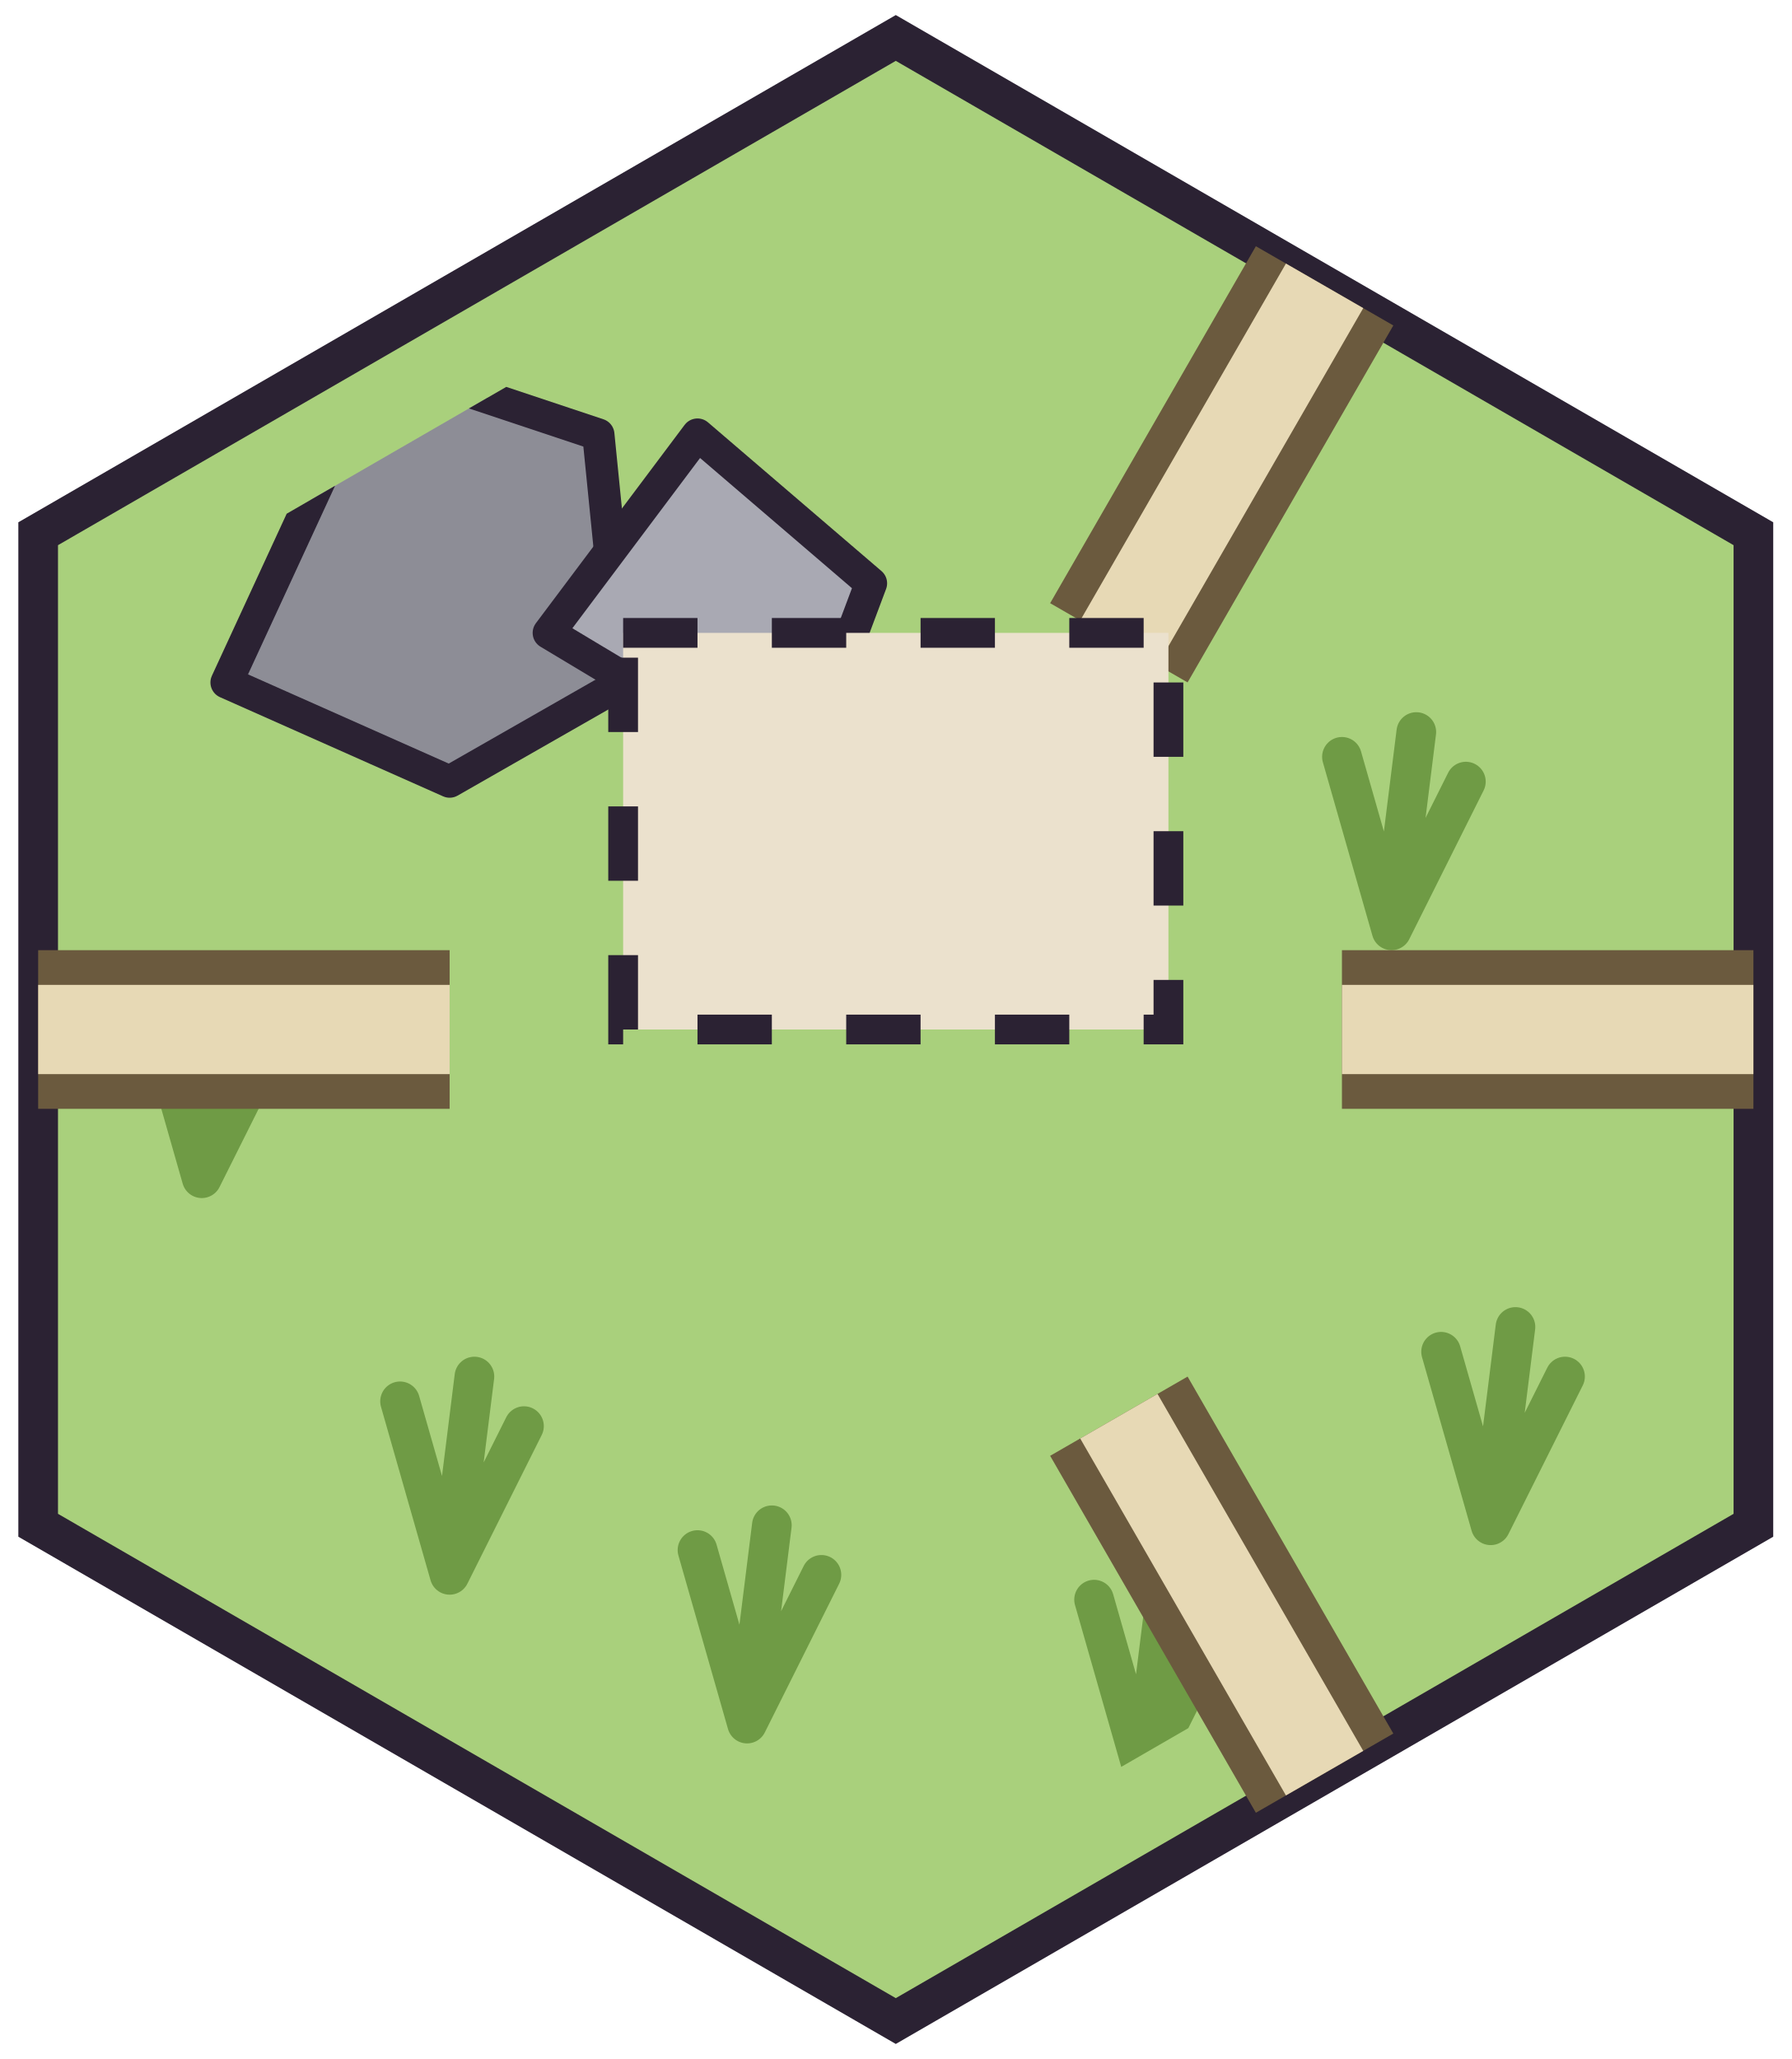
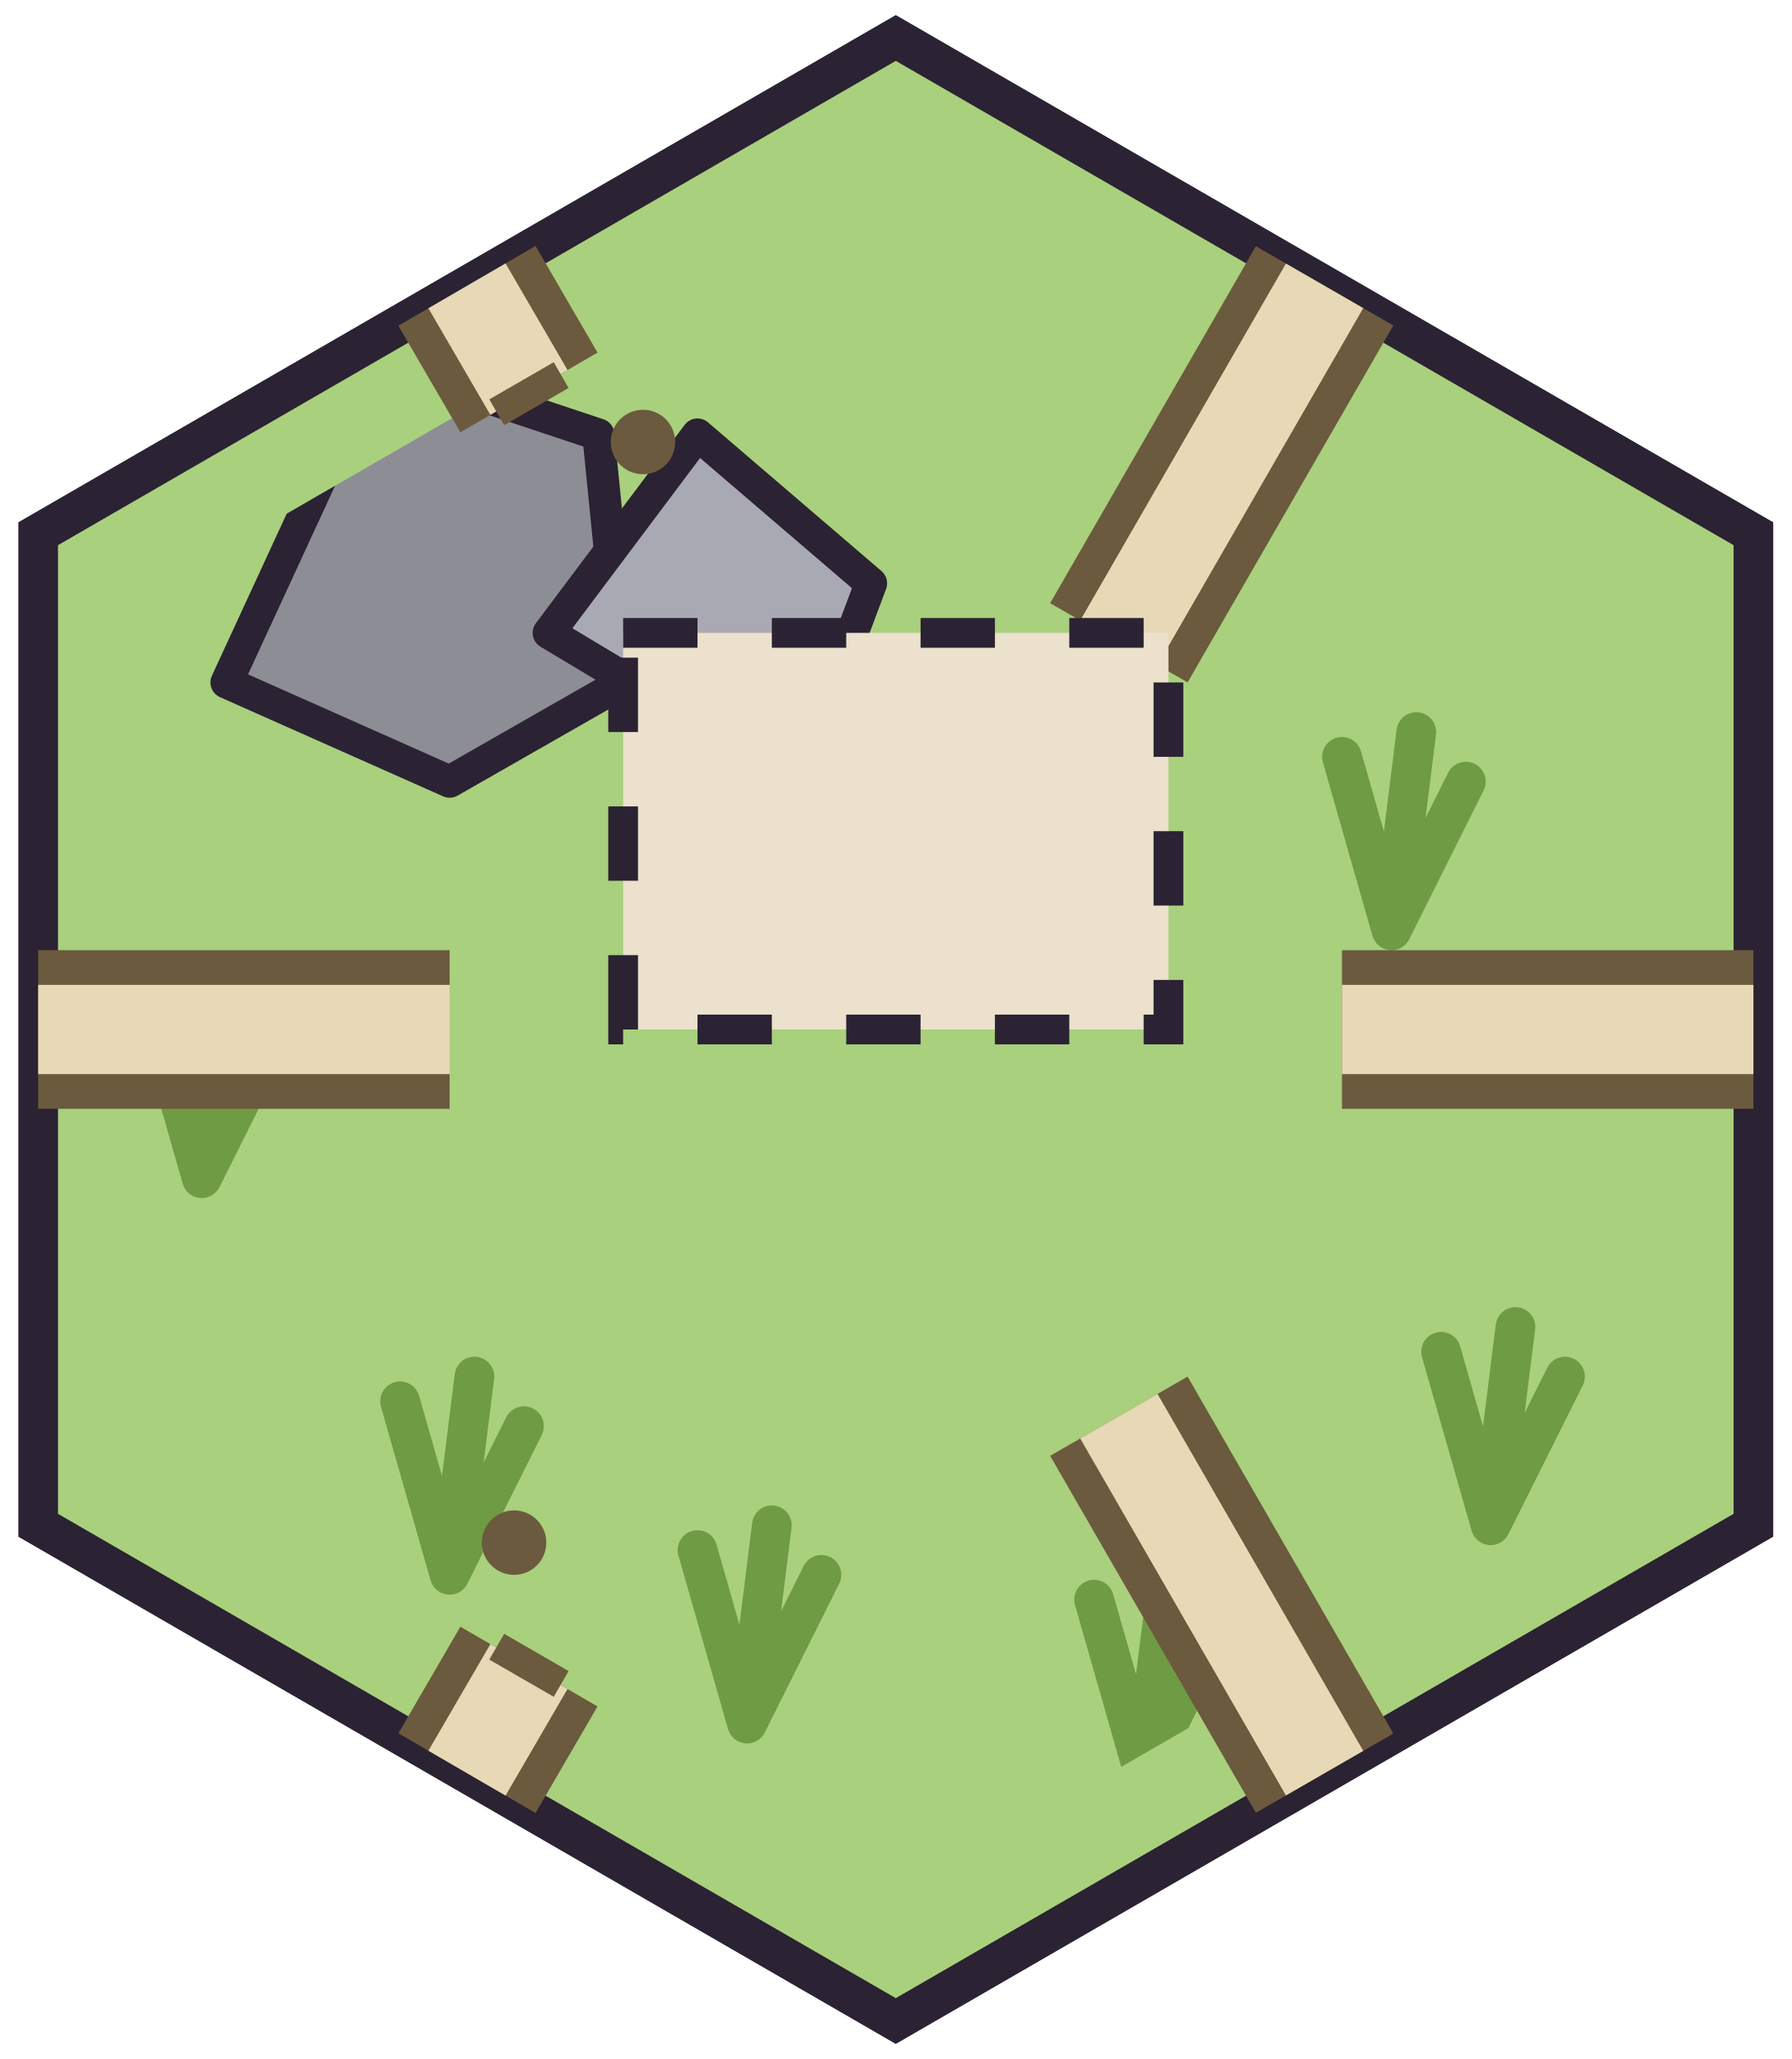
<svg xmlns="http://www.w3.org/2000/svg" viewBox="-36.14 -41.50 72.28 83.00" width="181" height="208" font-family="DejaVu Sans, Arial, sans-serif">
  <polygon points="34.6,20.0 0.0,40.0 -34.6,20.0 -34.6,-20.0 -0.0,-40.0 34.6,-20.0" fill="#a9d07c" stroke="#2b2233" stroke-width="1.6" />
  <clipPath id="c_iron">
    <polygon points="30.3,17.5 0.0,35.0 -30.3,17.5 -30.3,-17.5 -0.0,-35.0 30.3,-17.5" />
  </clipPath>
  <g clip-path="url(#c_iron)">
    <path d="M-18 22 l-2 -7 M-18 22 l1 -8 M-18 22 l3 -6" stroke="#6f9b45" stroke-width="1.6" fill="none" stroke-linecap="round" />
    <path d="M-6 28 l-2 -7 M-6 28 l1 -8 M-6 28 l3 -6" stroke="#6f9b45" stroke-width="1.6" fill="none" stroke-linecap="round" />
    <path d="M10 30 l-2 -7 M10 30 l1 -8 M10 30 l3 -6" stroke="#6f9b45" stroke-width="1.6" fill="none" stroke-linecap="round" />
    <path d="M24 20 l-2 -7 M24 20 l1 -8 M24 20 l3 -6" stroke="#6f9b45" stroke-width="1.6" fill="none" stroke-linecap="round" />
    <path d="M20 -4 l-2 -7 M20 -4 l1 -8 M20 -4 l3 -6" stroke="#6f9b45" stroke-width="1.6" fill="none" stroke-linecap="round" />
    <path d="M-28 6 l-2 -7 M-28 6 l1 -8 M-28 6 l3 -6" stroke="#6f9b45" stroke-width="1.6" fill="none" stroke-linecap="round" />
    <g stroke="#2b2233" stroke-width="1.3" stroke-linejoin="round">
      <polygon points="-27,-14 -21,-27 -12,-24 -11,-14 -18,-10" fill="#8d8d96" />
      <polygon points="-14,-16 -8,-24 -1,-18 -4,-10" fill="#a9a9b3" />
    </g>
  </g>
  <line x1="34.6" y1="0.0" x2="18.0" y2="0.0" stroke="#6b5a3e" stroke-width="6.4" />
  <line x1="34.6" y1="0.0" x2="18.0" y2="0.0" stroke="#e7d9b5" stroke-width="3.6" />
  <line x1="17.3" y1="-30.0" x2="9.0" y2="-15.6" stroke="#6b5a3e" stroke-width="6.4" />
  <line x1="17.3" y1="-30.0" x2="9.0" y2="-15.6" stroke="#e7d9b5" stroke-width="3.6" />
+   <line x1="-17.3" y1="-30.0" x2="-14.8" y2="-25.7" stroke="#6b5a3e" stroke-width="6.4" />
+   <line x1="-17.3" y1="-30.0" x2="-14.8" y2="-25.7" stroke="#e7d9b5" stroke-width="3.6" />
+   <line x1="-13.5" y1="-26.4" x2="-16.1" y2="-24.9" stroke="#6b5a3e" stroke-width="1.2" />
+   <circle cx="-10.2" cy="-23.7" r="1.3" fill="#6b5a3e" />
  <line x1="-34.6" y1="0.0" x2="-18.0" y2="0.0" stroke="#6b5a3e" stroke-width="6.4" />
  <line x1="-34.6" y1="0.0" x2="-18.0" y2="0.0" stroke="#e7d9b5" stroke-width="3.6" />
+   <line x1="-17.3" y1="30.0" x2="-14.8" y2="25.7" stroke="#6b5a3e" stroke-width="6.4" />
+   <line x1="-17.3" y1="30.0" x2="-14.8" y2="25.7" stroke="#e7d9b5" stroke-width="3.6" />
+   <line x1="-16.1" y1="24.9" x2="-13.5" y2="26.4" stroke="#6b5a3e" stroke-width="1.2" />
+   <circle cx="-15.4" cy="20.7" r="1.3" fill="#6b5a3e" />
  <line x1="17.3" y1="30.0" x2="9.0" y2="15.6" stroke="#6b5a3e" stroke-width="6.4" />
  <line x1="17.3" y1="30.0" x2="9.0" y2="15.6" stroke="#e7d9b5" stroke-width="3.6" />
  <rect x="-11" y="-16" width="22" height="16" fill="#ebe1cd" stroke="#2b2233" stroke-width="1.2" stroke-dasharray="3" />
</svg>
